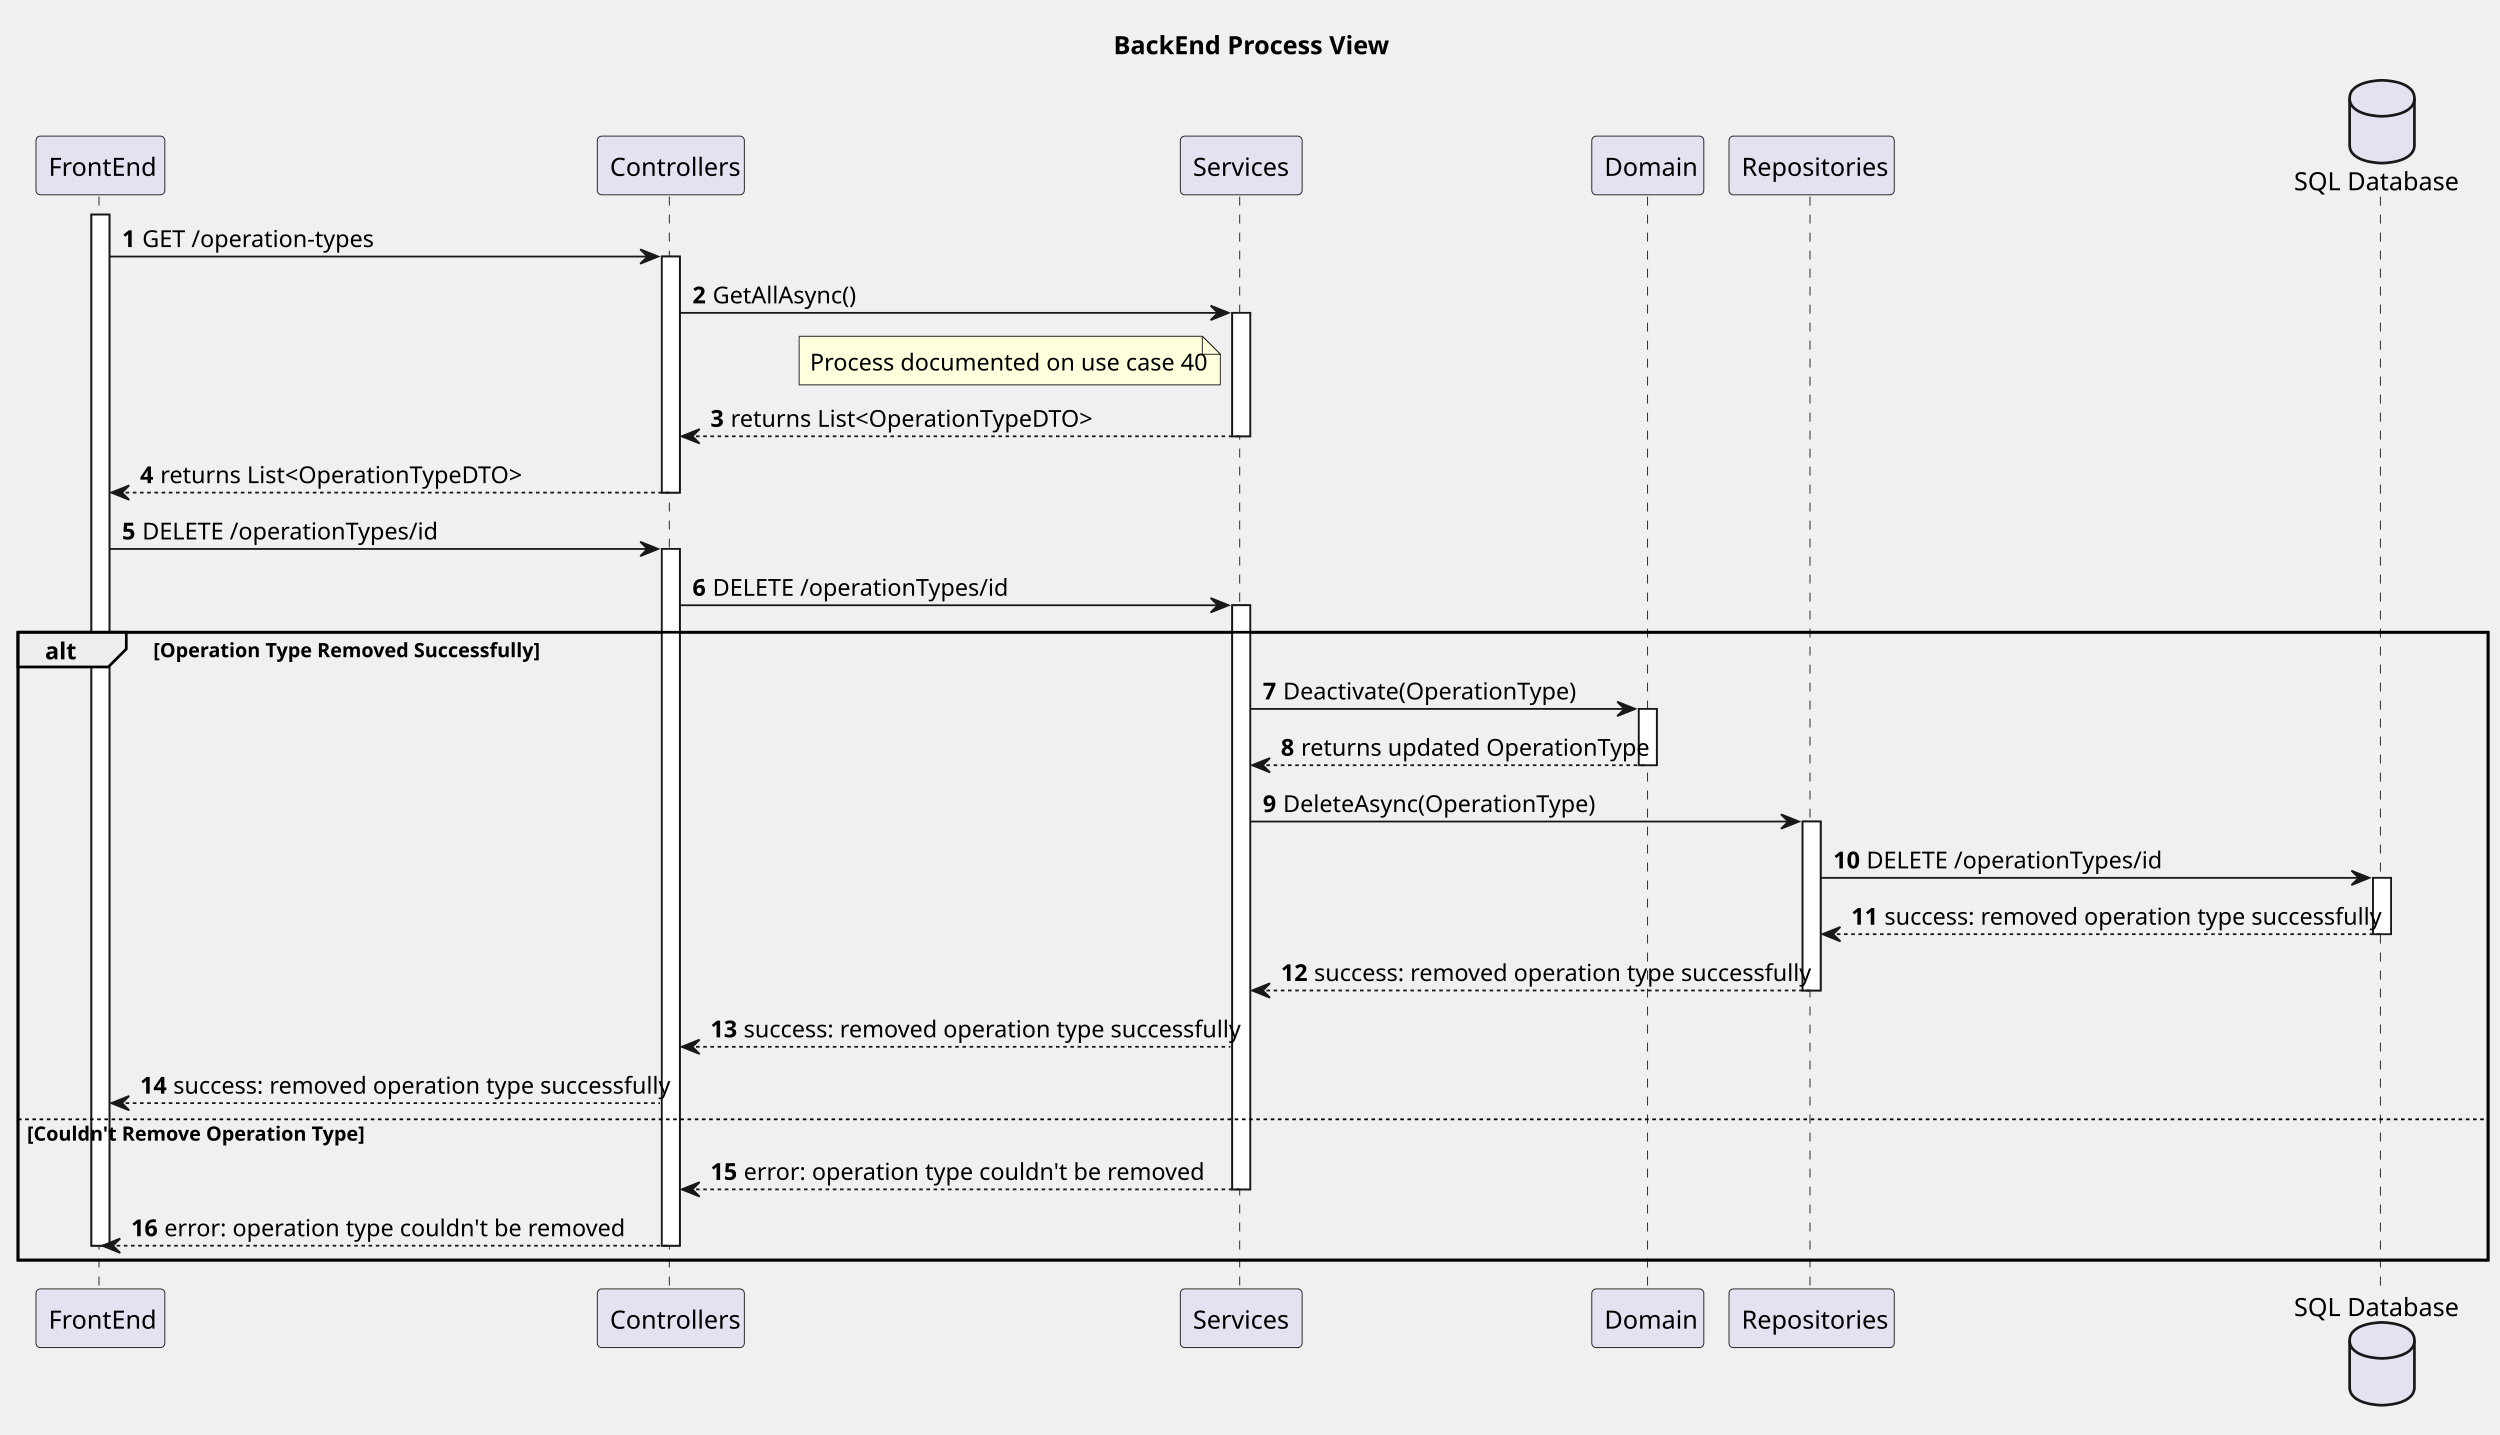
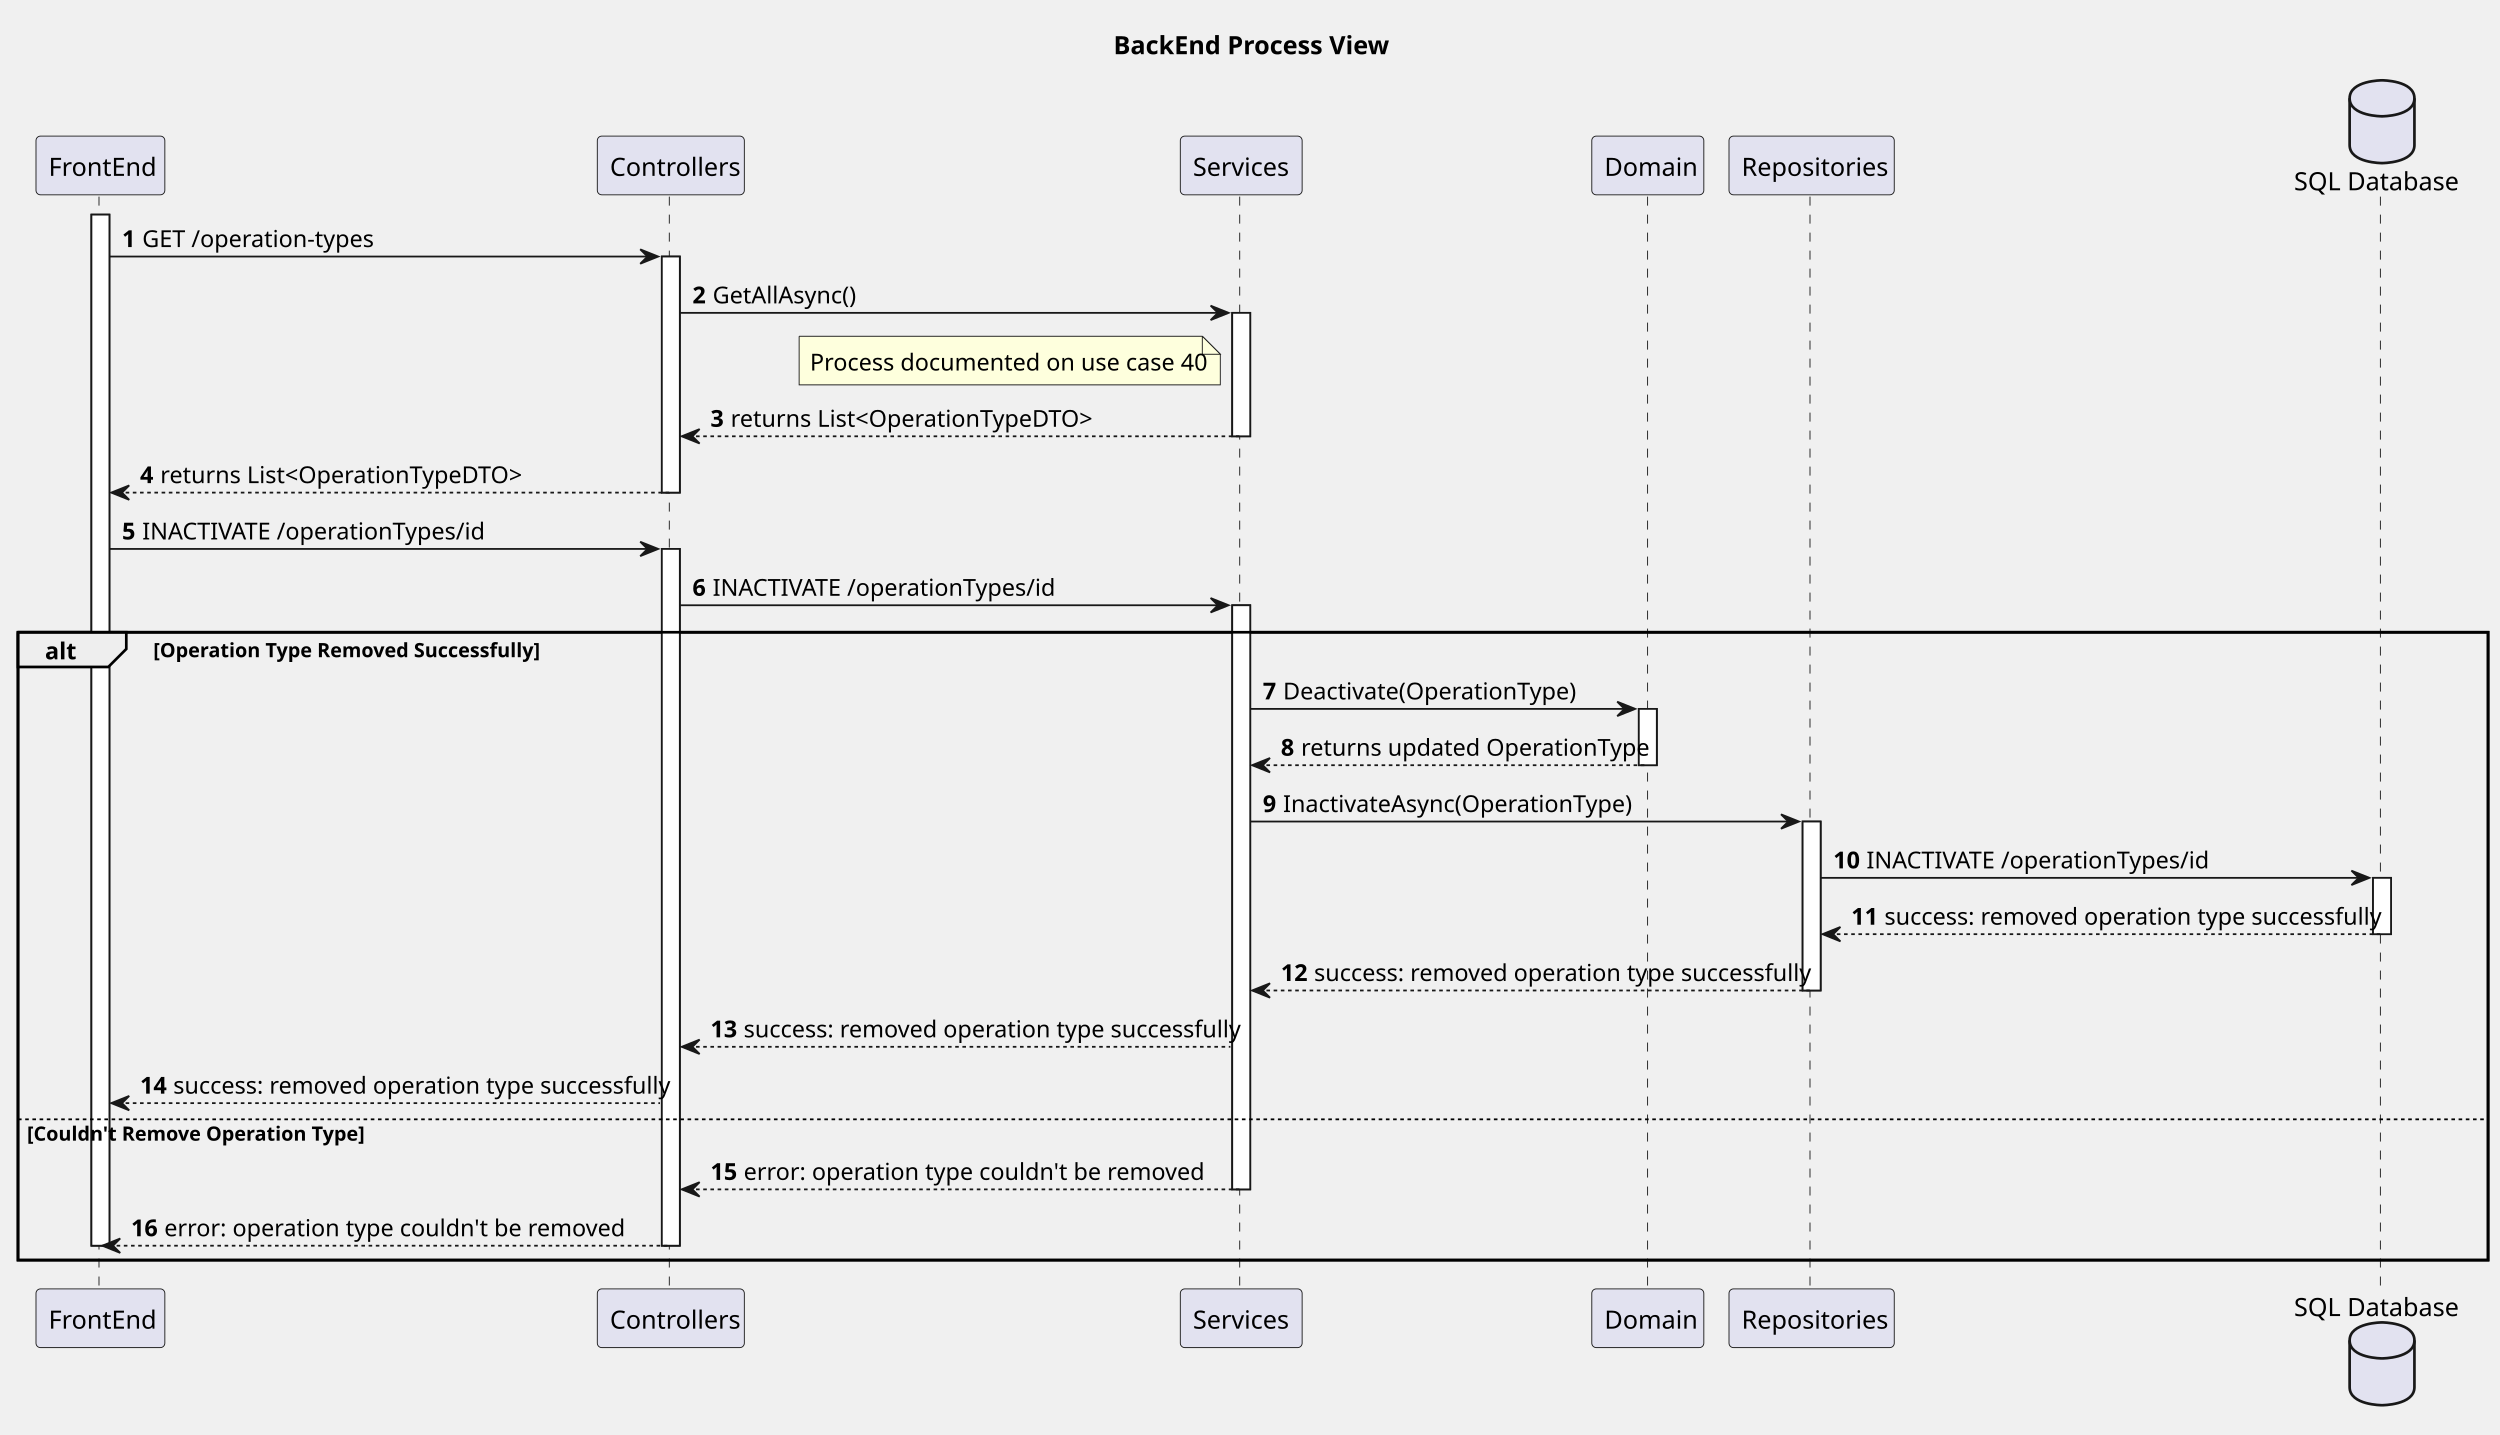
<svg xmlns="http://www.w3.org/2000/svg" contentStyleType="text/css" height="797px" preserveAspectRatio="none" style="width:1389px;height:797px;background:#FFFFFF;" version="1.1" viewBox="0 0 1389 797" width="1389px" zoomAndPan="magnify">
  <defs />
  <g>
    <text fill="#000000" font-family="sans-serif" font-size="14" font-weight="bold" lengthAdjust="spacing" textLength="154.075" x="618.649" y="30.107">BackEnd Process View</text>
    <rect fill="#FFFFFF" height="572.869" style="stroke:#181818;stroke-width:1.0;" width="10" x="50.793" y="119.242" />
    <rect fill="#FFFFFF" height="131.164" style="stroke:#181818;stroke-width:1.0;" width="10" x="367.709" y="142.533" />
    <rect fill="#FFFFFF" height="387.123" style="stroke:#181818;stroke-width:1.0;" width="10" x="367.709" y="304.988" />
    <rect fill="#FFFFFF" height="68.582" style="stroke:#181818;stroke-width:1.0;" width="10" x="684.625" y="173.824" />
    <rect fill="#FFFFFF" height="324.541" style="stroke:#181818;stroke-width:1.0;" width="10" x="684.625" y="336.279" />
    <rect fill="#FFFFFF" height="31.291" style="stroke:#181818;stroke-width:1.0;" width="10" x="910.522" y="393.861" />
    <rect fill="#FFFFFF" height="93.873" style="stroke:#181818;stroke-width:1.0;" width="10" x="1001.541" y="456.443" />
    <rect fill="#FFFFFF" height="31.291" style="stroke:#181818;stroke-width:1.0;" width="10" x="1318.457" y="487.734" />
    <rect fill="none" height="348.832" style="stroke:#000000;stroke-width:1.5;" width="1372.374" x="10" y="351.279" />
    <line style="stroke:#181818;stroke-width:0.5;stroke-dasharray:5.0,5.0;" x1="55" x2="55" y1="109.242" y2="717.111" />
    <line style="stroke:#181818;stroke-width:0.5;stroke-dasharray:5.0,5.0;" x1="371.864" x2="371.864" y1="109.242" y2="717.111" />
    <line style="stroke:#181818;stroke-width:0.5;stroke-dasharray:5.0,5.0;" x1="688.784" x2="688.784" y1="109.242" y2="717.111" />
    <line style="stroke:#181818;stroke-width:0.5;stroke-dasharray:5.0,5.0;" x1="915.401" x2="915.401" y1="109.242" y2="717.111" />
    <line style="stroke:#181818;stroke-width:0.5;stroke-dasharray:5.0,5.0;" x1="1005.634" x2="1005.634" y1="109.242" y2="717.111" />
    <line style="stroke:#181818;stroke-width:0.5;stroke-dasharray:5.0,5.0;" x1="1322.54" x2="1322.54" y1="109.242" y2="717.111" />
    <rect fill="#E2E2F0" height="32.621" rx="2.5" ry="2.5" style="stroke:#181818;stroke-width:0.5;" width="71.586" x="20" y="75.621" />
    <text fill="#000000" font-family="sans-serif" font-size="14" lengthAdjust="spacing" textLength="57.586" x="27" y="97.728">FrontEnd</text>
    <rect fill="#E2E2F0" height="32.621" rx="2.5" ry="2.5" style="stroke:#181818;stroke-width:0.5;" width="71.586" x="20" y="716.111" />
    <text fill="#000000" font-family="sans-serif" font-size="14" lengthAdjust="spacing" textLength="57.586" x="27" y="738.219">FrontEnd</text>
    <rect fill="#E2E2F0" height="32.621" rx="2.5" ry="2.5" style="stroke:#181818;stroke-width:0.5;" width="81.689" x="331.864" y="75.621" />
    <text fill="#000000" font-family="sans-serif" font-size="14" lengthAdjust="spacing" textLength="67.689" x="338.864" y="97.728">Controllers</text>
    <rect fill="#E2E2F0" height="32.621" rx="2.5" ry="2.5" style="stroke:#181818;stroke-width:0.5;" width="81.689" x="331.864" y="716.111" />
    <text fill="#000000" font-family="sans-serif" font-size="14" lengthAdjust="spacing" textLength="67.689" x="338.864" y="738.219">Controllers</text>
    <rect fill="#E2E2F0" height="32.621" rx="2.5" ry="2.5" style="stroke:#181818;stroke-width:0.5;" width="67.683" x="655.784" y="75.621" />
    <text fill="#000000" font-family="sans-serif" font-size="14" lengthAdjust="spacing" textLength="53.683" x="662.784" y="97.728">Services</text>
    <rect fill="#E2E2F0" height="32.621" rx="2.5" ry="2.5" style="stroke:#181818;stroke-width:0.5;" width="67.683" x="655.784" y="716.111" />
    <text fill="#000000" font-family="sans-serif" font-size="14" lengthAdjust="spacing" textLength="53.683" x="662.784" y="738.219">Services</text>
    <rect fill="#E2E2F0" height="32.621" rx="2.5" ry="2.5" style="stroke:#181818;stroke-width:0.5;" width="62.241" x="884.401" y="75.621" />
    <text fill="#000000" font-family="sans-serif" font-size="14" lengthAdjust="spacing" textLength="48.241" x="891.401" y="97.728">Domain</text>
    <rect fill="#E2E2F0" height="32.621" rx="2.5" ry="2.5" style="stroke:#181818;stroke-width:0.5;" width="62.241" x="884.401" y="716.111" />
    <text fill="#000000" font-family="sans-serif" font-size="14" lengthAdjust="spacing" textLength="48.241" x="891.401" y="738.219">Domain</text>
    <rect fill="#E2E2F0" height="32.621" rx="2.5" ry="2.5" style="stroke:#181818;stroke-width:0.5;" width="91.814" x="960.634" y="75.621" />
    <text fill="#000000" font-family="sans-serif" font-size="14" lengthAdjust="spacing" textLength="77.814" x="967.634" y="97.728">Repositories</text>
    <rect fill="#E2E2F0" height="32.621" rx="2.5" ry="2.5" style="stroke:#181818;stroke-width:0.5;" width="91.814" x="960.634" y="716.111" />
    <text fill="#000000" font-family="sans-serif" font-size="14" lengthAdjust="spacing" textLength="77.814" x="967.634" y="738.219">Repositories</text>
    <text fill="#000000" font-family="sans-serif" font-size="14" lengthAdjust="spacing" textLength="91.834" x="1274.54" y="105.728">SQL Database</text>
    <path d="M1305.457,54.621 C1305.457,44.621 1323.457,44.621 1323.457,44.621 C1323.457,44.621 1341.457,44.621 1341.457,54.621 L1341.457,80.621 C1341.457,90.621 1323.457,90.621 1323.457,90.621 C1323.457,90.621 1305.457,90.621 1305.457,80.621 L1305.457,54.621 " fill="#E2E2F0" style="stroke:#181818;stroke-width:1.5;" />
    <path d="M1305.457,54.621 C1305.457,64.621 1323.457,64.621 1323.457,64.621 C1323.457,64.621 1341.457,64.621 1341.457,54.621 " fill="none" style="stroke:#181818;stroke-width:1.5;" />
    <text fill="#000000" font-family="sans-serif" font-size="14" lengthAdjust="spacing" textLength="91.834" x="1274.54" y="731.219">SQL Database</text>
    <path d="M1305.457,744.732 C1305.457,734.732 1323.457,734.732 1323.457,734.732 C1323.457,734.732 1341.457,734.732 1341.457,744.732 L1341.457,770.732 C1341.457,780.732 1323.457,780.732 1323.457,780.732 C1323.457,780.732 1305.457,780.732 1305.457,770.732 L1305.457,744.732 " fill="#E2E2F0" style="stroke:#181818;stroke-width:1.5;" />
    <path d="M1305.457,744.732 C1305.457,754.732 1323.457,754.732 1323.457,754.732 C1323.457,754.732 1341.457,754.732 1341.457,744.732 " fill="none" style="stroke:#181818;stroke-width:1.5;" />
    <rect fill="#FFFFFF" height="572.869" style="stroke:#181818;stroke-width:1.0;" width="10" x="50.793" y="119.242" />
    <rect fill="#FFFFFF" height="131.164" style="stroke:#181818;stroke-width:1.0;" width="10" x="367.709" y="142.533" />
    <rect fill="#FFFFFF" height="387.123" style="stroke:#181818;stroke-width:1.0;" width="10" x="367.709" y="304.988" />
    <rect fill="#FFFFFF" height="68.582" style="stroke:#181818;stroke-width:1.0;" width="10" x="684.625" y="173.824" />
    <rect fill="#FFFFFF" height="324.541" style="stroke:#181818;stroke-width:1.0;" width="10" x="684.625" y="336.279" />
    <rect fill="#FFFFFF" height="31.291" style="stroke:#181818;stroke-width:1.0;" width="10" x="910.522" y="393.861" />
    <rect fill="#FFFFFF" height="93.873" style="stroke:#181818;stroke-width:1.0;" width="10" x="1001.541" y="456.443" />
    <rect fill="#FFFFFF" height="31.291" style="stroke:#181818;stroke-width:1.0;" width="10" x="1318.457" y="487.734" />
    <polygon fill="#181818" points="355.709,138.533,365.709,142.533,355.709,146.533,359.709,142.533" style="stroke:#181818;stroke-width:1.0;" />
    <line style="stroke:#181818;stroke-width:1.0;" x1="60.793" x2="361.709" y1="142.533" y2="142.533" />
    <text fill="#000000" font-family="sans-serif" font-size="13" font-weight="bold" lengthAdjust="spacing" textLength="7.23" x="67.793" y="137.27">1</text>
    <text fill="#000000" font-family="sans-serif" font-size="13" lengthAdjust="spacing" textLength="123.557" x="79.023" y="137.27">GET /operation-types</text>
    <polygon fill="#181818" points="672.625,169.824,682.625,173.824,672.625,177.824,676.625,173.824" style="stroke:#181818;stroke-width:1.0;" />
    <line style="stroke:#181818;stroke-width:1.0;" x1="377.709" x2="678.625" y1="173.824" y2="173.824" />
    <text fill="#000000" font-family="sans-serif" font-size="13" font-weight="bold" lengthAdjust="spacing" textLength="7.23" x="384.709" y="168.561">2</text>
    <text fill="#000000" font-family="sans-serif" font-size="13" lengthAdjust="spacing" textLength="79.46" x="395.939" y="168.561">GetAllAsync()</text>
    <path d="M444,186.824 L444,213.824 L678,213.824 L678,196.824 L668,186.824 L444,186.824 " fill="#FEFFDD" style="stroke:#181818;stroke-width:0.5;" />
    <path d="M668,186.824 L668,196.824 L678,196.824 L668,186.824 " fill="#FEFFDD" style="stroke:#181818;stroke-width:0.5;" />
    <text fill="#000000" font-family="sans-serif" font-size="13" lengthAdjust="spacing" textLength="213.91" x="450" y="205.852">Process documented on use case 40</text>
    <polygon fill="#181818" points="388.709,238.406,378.709,242.406,388.709,246.406,384.709,242.406" style="stroke:#181818;stroke-width:1.0;" />
    <line style="stroke:#181818;stroke-width:1.0;stroke-dasharray:2.0,2.0;" x1="382.709" x2="688.625" y1="242.406" y2="242.406" />
    <text fill="#000000" font-family="sans-serif" font-size="13" font-weight="bold" lengthAdjust="spacing" textLength="7.23" x="394.709" y="237.144">3</text>
    <text fill="#000000" font-family="sans-serif" font-size="13" lengthAdjust="spacing" textLength="192.918" x="405.939" y="237.144">returns List&lt;OperationTypeDTO&gt;</text>
    <polygon fill="#181818" points="71.793,269.697,61.793,273.697,71.793,277.697,67.793,273.697" style="stroke:#181818;stroke-width:1.0;" />
    <line style="stroke:#181818;stroke-width:1.0;stroke-dasharray:2.0,2.0;" x1="65.793" x2="371.709" y1="273.697" y2="273.697" />
    <text fill="#000000" font-family="sans-serif" font-size="13" font-weight="bold" lengthAdjust="spacing" textLength="7.23" x="77.793" y="268.435">4</text>
    <text fill="#000000" font-family="sans-serif" font-size="13" lengthAdjust="spacing" textLength="192.918" x="89.023" y="268.435">returns List&lt;OperationTypeDTO&gt;</text>
    <polygon fill="#181818" points="355.709,300.988,365.709,304.988,355.709,308.988,359.709,304.988" style="stroke:#181818;stroke-width:1.0;" />
    <line style="stroke:#181818;stroke-width:1.0;" x1="60.793" x2="361.709" y1="304.988" y2="304.988" />
    <text fill="#000000" font-family="sans-serif" font-size="13" font-weight="bold" lengthAdjust="spacing" textLength="7.23" x="67.793" y="299.726">5</text>
-     <text fill="#000000" font-family="sans-serif" font-size="13" lengthAdjust="spacing" textLength="161.135" x="79.023" y="299.726">DELETE /operationTypes/id</text>
+     <text fill="#000000" font-family="sans-serif" font-size="13" lengthAdjust="spacing" textLength="187.129" x="79.023" y="299.726">INACTIVATE /operationTypes/id</text>
    <polygon fill="#181818" points="672.625,332.279,682.625,336.279,672.625,340.279,676.625,336.279" style="stroke:#181818;stroke-width:1.0;" />
    <line style="stroke:#181818;stroke-width:1.0;" x1="377.709" x2="678.625" y1="336.279" y2="336.279" />
    <text fill="#000000" font-family="sans-serif" font-size="13" font-weight="bold" lengthAdjust="spacing" textLength="7.23" x="384.709" y="331.017">6</text>
-     <text fill="#000000" font-family="sans-serif" font-size="13" lengthAdjust="spacing" textLength="161.135" x="395.939" y="331.017">DELETE /operationTypes/id</text>
+     <text fill="#000000" font-family="sans-serif" font-size="13" lengthAdjust="spacing" textLength="187.129" x="395.939" y="331.017">INACTIVATE /operationTypes/id</text>
    <path d="M10,351.279 L70.171,351.279 L70.171,360.57 L60.171,370.57 L10,370.57 L10,351.279 " fill="#EEEEEE" style="stroke:#000000;stroke-width:1.5;" />
    <rect fill="none" height="348.832" style="stroke:#000000;stroke-width:1.5;" width="1372.374" x="10" y="351.279" />
    <text fill="#000000" font-family="sans-serif" font-size="13" font-weight="bold" lengthAdjust="spacing" textLength="15.171" x="25" y="366.308">alt</text>
    <text fill="#000000" font-family="sans-serif" font-size="11" font-weight="bold" lengthAdjust="spacing" textLength="210.891" x="85.171" y="365.149">[Operation Type Removed Successfully]</text>
    <polygon fill="#181818" points="898.522,389.861,908.522,393.861,898.522,397.861,902.522,393.861" style="stroke:#181818;stroke-width:1.0;" />
    <line style="stroke:#181818;stroke-width:1.0;" x1="694.625" x2="904.522" y1="393.861" y2="393.861" />
    <text fill="#000000" font-family="sans-serif" font-size="13" font-weight="bold" lengthAdjust="spacing" textLength="7.23" x="701.625" y="388.599">7</text>
    <text fill="#000000" font-family="sans-serif" font-size="13" lengthAdjust="spacing" textLength="156.07" x="712.855" y="388.599">Deactivate(OperationType)</text>
    <polygon fill="#181818" points="705.625,421.152,695.625,425.152,705.625,429.152,701.625,425.152" style="stroke:#181818;stroke-width:1.0;" />
    <line style="stroke:#181818;stroke-width:1.0;stroke-dasharray:2.0,2.0;" x1="699.625" x2="914.522" y1="425.152" y2="425.152" />
    <text fill="#000000" font-family="sans-serif" font-size="13" font-weight="bold" lengthAdjust="spacing" textLength="7.23" x="711.625" y="419.89">8</text>
    <text fill="#000000" font-family="sans-serif" font-size="13" lengthAdjust="spacing" textLength="180.667" x="722.855" y="419.89">returns updated OperationType</text>
    <polygon fill="#181818" points="989.541,452.443,999.541,456.443,989.541,460.443,993.541,456.443" style="stroke:#181818;stroke-width:1.0;" />
    <line style="stroke:#181818;stroke-width:1.0;" x1="694.625" x2="995.541" y1="456.443" y2="456.443" />
    <text fill="#000000" font-family="sans-serif" font-size="13" font-weight="bold" lengthAdjust="spacing" textLength="7.23" x="701.625" y="451.181">9</text>
-     <text fill="#000000" font-family="sans-serif" font-size="13" lengthAdjust="spacing" textLength="167.629" x="712.855" y="451.181">DeleteAsync(OperationType)</text>
+     <text fill="#000000" font-family="sans-serif" font-size="13" lengthAdjust="spacing" textLength="185.694" x="712.855" y="451.181">InactivateAsync(OperationType)</text>
    <polygon fill="#181818" points="1306.457,483.734,1316.457,487.734,1306.457,491.734,1310.457,487.734" style="stroke:#181818;stroke-width:1.0;" />
    <line style="stroke:#181818;stroke-width:1.0;" x1="1011.541" x2="1312.457" y1="487.734" y2="487.734" />
    <text fill="#000000" font-family="sans-serif" font-size="13" font-weight="bold" lengthAdjust="spacing" textLength="14.46" x="1018.541" y="482.472">10</text>
-     <text fill="#000000" font-family="sans-serif" font-size="13" lengthAdjust="spacing" textLength="161.135" x="1037.001" y="482.472">DELETE /operationTypes/id</text>
+     <text fill="#000000" font-family="sans-serif" font-size="13" lengthAdjust="spacing" textLength="187.129" x="1037.001" y="482.472">INACTIVATE /operationTypes/id</text>
    <polygon fill="#181818" points="1022.541,515.025,1012.541,519.025,1022.541,523.025,1018.541,519.025" style="stroke:#181818;stroke-width:1.0;" />
    <line style="stroke:#181818;stroke-width:1.0;stroke-dasharray:2.0,2.0;" x1="1016.541" x2="1322.457" y1="519.025" y2="519.025" />
    <text fill="#000000" font-family="sans-serif" font-size="13" font-weight="bold" lengthAdjust="spacing" textLength="14.46" x="1028.541" y="513.763">11</text>
    <text fill="#000000" font-family="sans-serif" font-size="13" lengthAdjust="spacing" textLength="264.456" x="1047.001" y="513.763">success: removed operation type successfully</text>
    <polygon fill="#181818" points="705.625,546.316,695.625,550.316,705.625,554.316,701.625,550.316" style="stroke:#181818;stroke-width:1.0;" />
    <line style="stroke:#181818;stroke-width:1.0;stroke-dasharray:2.0,2.0;" x1="699.625" x2="1005.541" y1="550.316" y2="550.316" />
    <text fill="#000000" font-family="sans-serif" font-size="13" font-weight="bold" lengthAdjust="spacing" textLength="14.46" x="711.625" y="545.054">12</text>
    <text fill="#000000" font-family="sans-serif" font-size="13" lengthAdjust="spacing" textLength="264.456" x="730.085" y="545.054">success: removed operation type successfully</text>
    <polygon fill="#181818" points="388.709,577.607,378.709,581.607,388.709,585.607,384.709,581.607" style="stroke:#181818;stroke-width:1.0;" />
    <line style="stroke:#181818;stroke-width:1.0;stroke-dasharray:2.0,2.0;" x1="382.709" x2="683.625" y1="581.607" y2="581.607" />
    <text fill="#000000" font-family="sans-serif" font-size="13" font-weight="bold" lengthAdjust="spacing" textLength="14.46" x="394.709" y="576.345">13</text>
    <text fill="#000000" font-family="sans-serif" font-size="13" lengthAdjust="spacing" textLength="264.456" x="413.169" y="576.345">success: removed operation type successfully</text>
    <polygon fill="#181818" points="71.793,608.898,61.793,612.898,71.793,616.898,67.793,612.898" style="stroke:#181818;stroke-width:1.0;" />
    <line style="stroke:#181818;stroke-width:1.0;stroke-dasharray:2.0,2.0;" x1="65.793" x2="366.709" y1="612.898" y2="612.898" />
    <text fill="#000000" font-family="sans-serif" font-size="13" font-weight="bold" lengthAdjust="spacing" textLength="14.46" x="77.793" y="607.636">14</text>
    <text fill="#000000" font-family="sans-serif" font-size="13" lengthAdjust="spacing" textLength="264.456" x="96.253" y="607.636">success: removed operation type successfully</text>
    <line style="stroke:#000000;stroke-width:1.0;stroke-dasharray:2.0,2.0;" x1="10" x2="1382.374" y1="621.898" y2="621.898" />
    <text fill="#000000" font-family="sans-serif" font-size="11" font-weight="bold" lengthAdjust="spacing" textLength="181.07" x="15" y="633.769">[Couldn't Remove Operation Type]</text>
    <polygon fill="#181818" points="388.709,656.82,378.709,660.82,388.709,664.82,384.709,660.82" style="stroke:#181818;stroke-width:1.0;" />
    <line style="stroke:#181818;stroke-width:1.0;stroke-dasharray:2.0,2.0;" x1="382.709" x2="688.625" y1="660.82" y2="660.82" />
    <text fill="#000000" font-family="sans-serif" font-size="13" font-weight="bold" lengthAdjust="spacing" textLength="14.46" x="394.709" y="655.558">15</text>
    <text fill="#000000" font-family="sans-serif" font-size="13" lengthAdjust="spacing" textLength="237.339" x="413.169" y="655.558">error: operation type couldn't be removed</text>
    <polygon fill="#181818" points="66.793,688.111,56.793,692.111,66.793,696.111,62.793,692.111" style="stroke:#181818;stroke-width:1.0;" />
    <line style="stroke:#181818;stroke-width:1.0;stroke-dasharray:2.0,2.0;" x1="60.793" x2="371.709" y1="692.111" y2="692.111" />
    <text fill="#000000" font-family="sans-serif" font-size="13" font-weight="bold" lengthAdjust="spacing" textLength="14.46" x="72.793" y="686.849">16</text>
    <text fill="#000000" font-family="sans-serif" font-size="13" lengthAdjust="spacing" textLength="237.339" x="91.253" y="686.849">error: operation type couldn't be removed</text>
  </g>
</svg>
